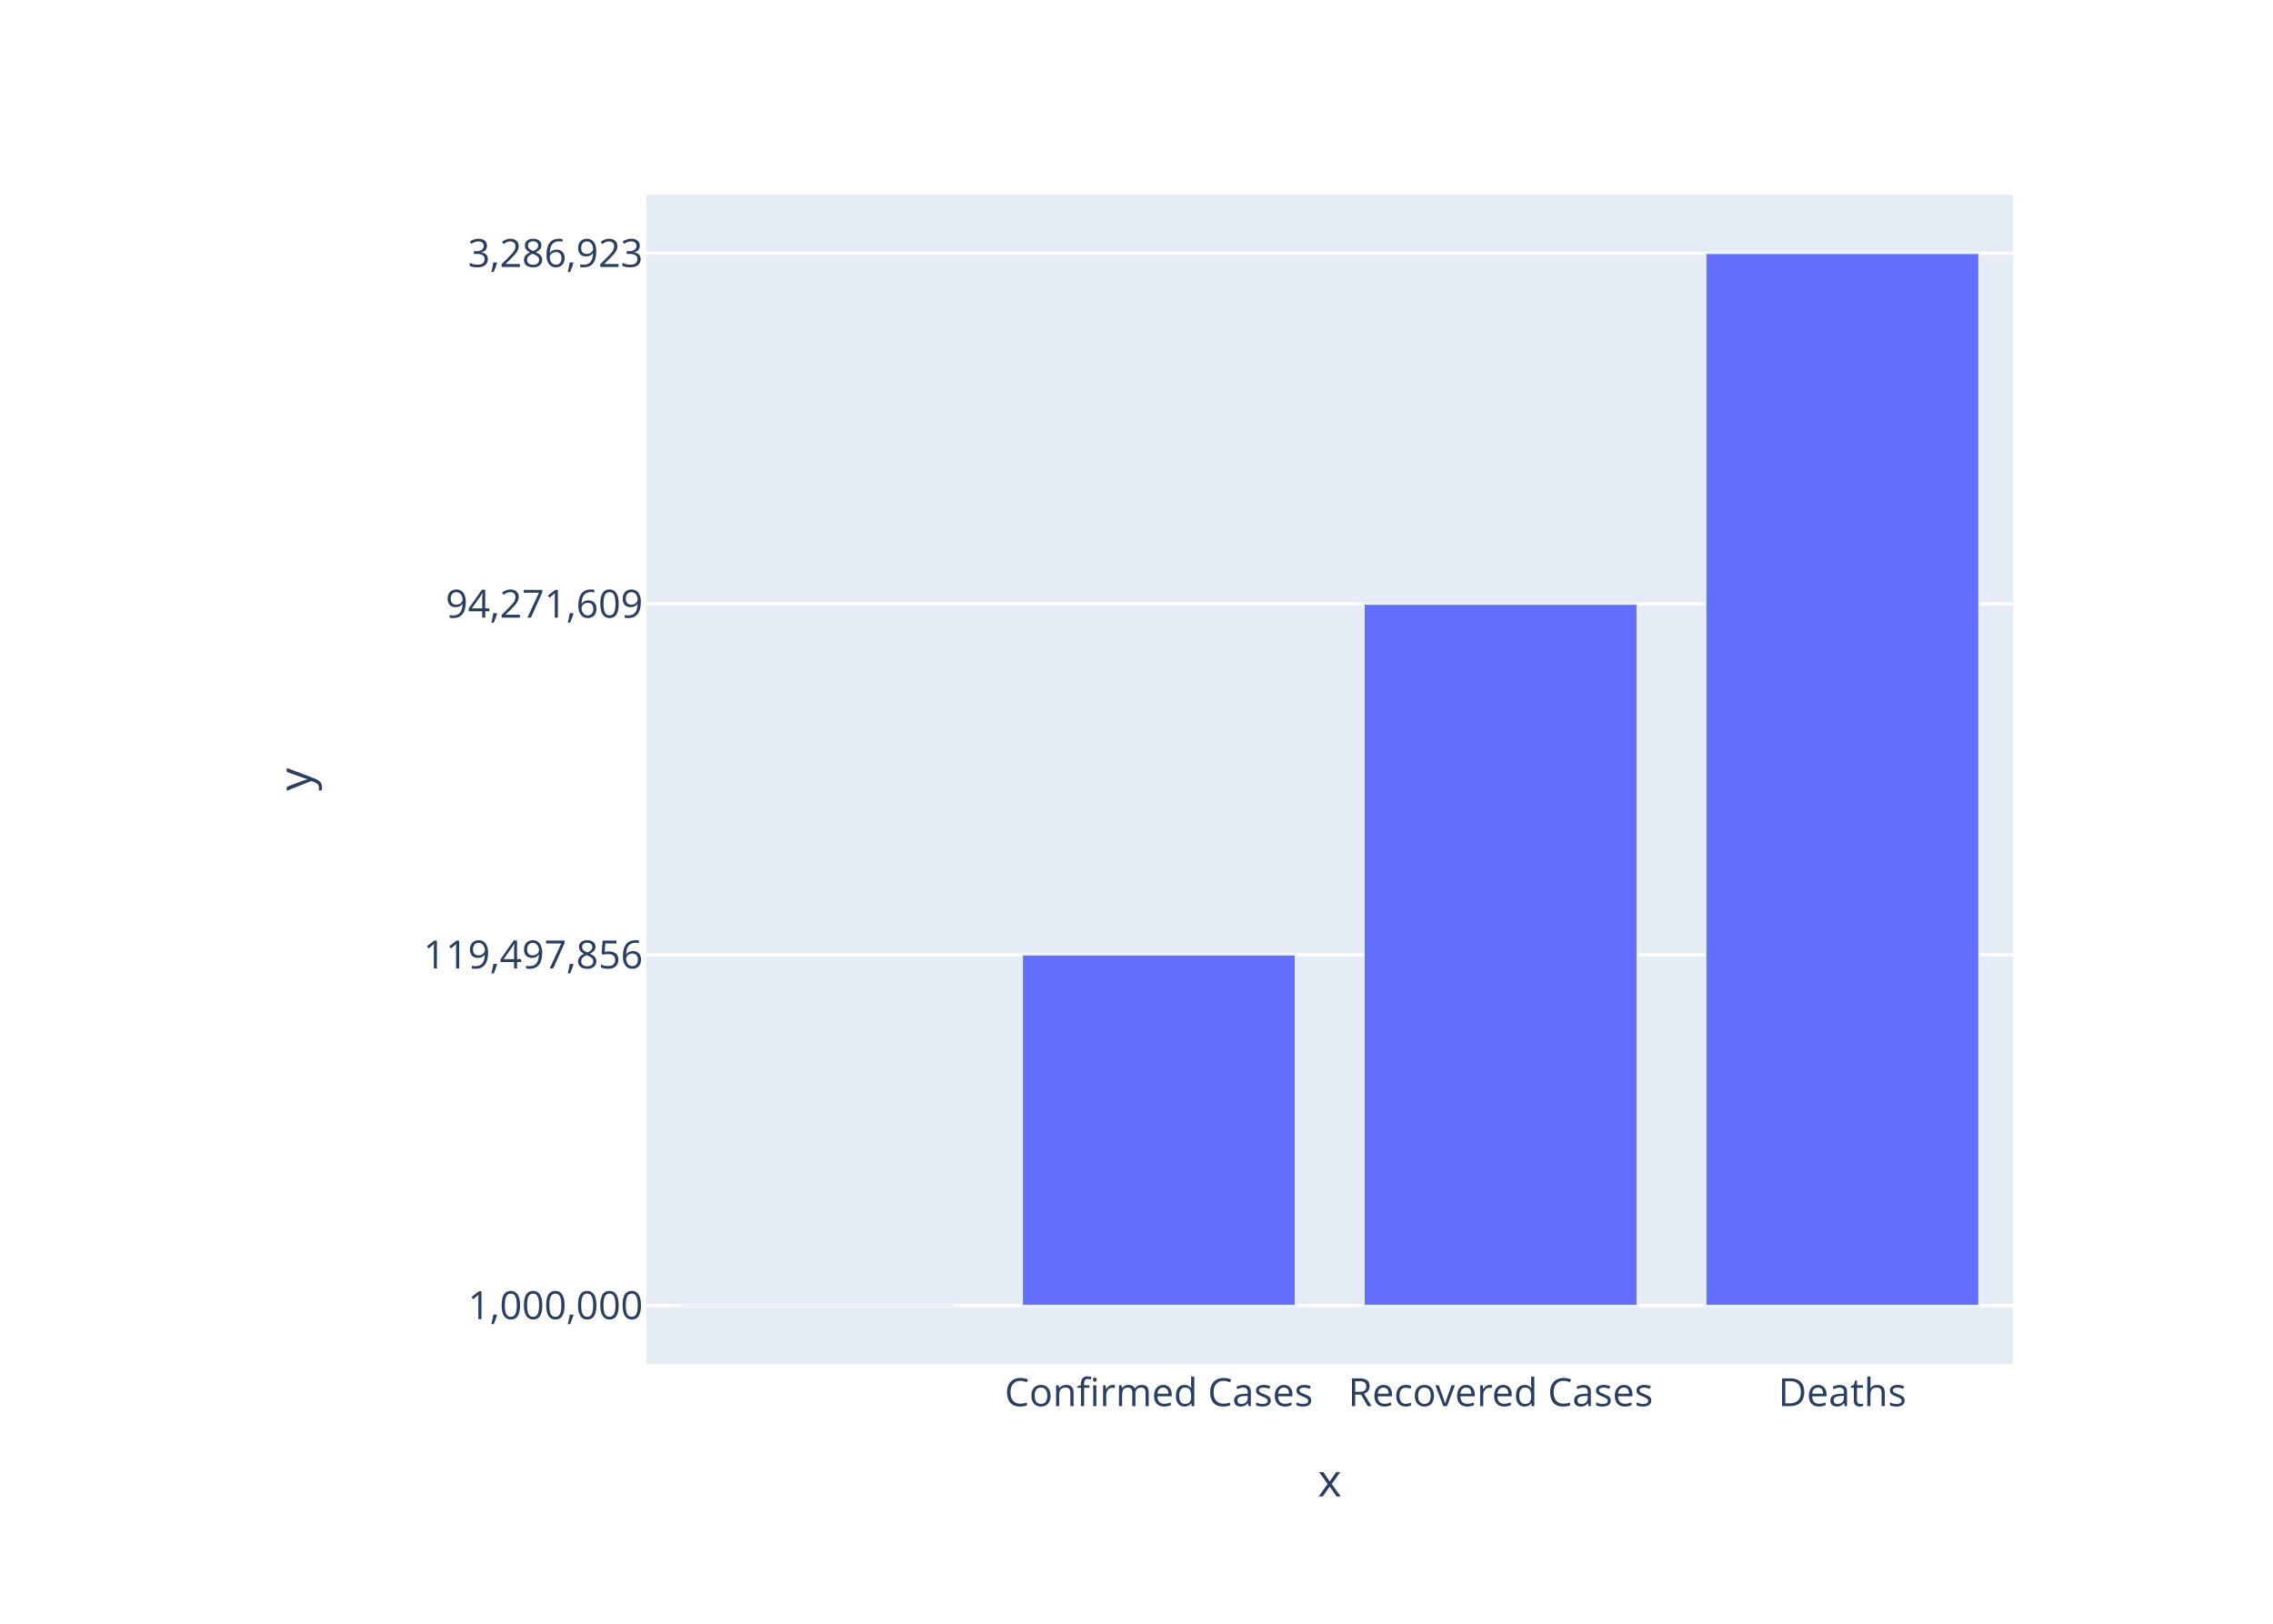
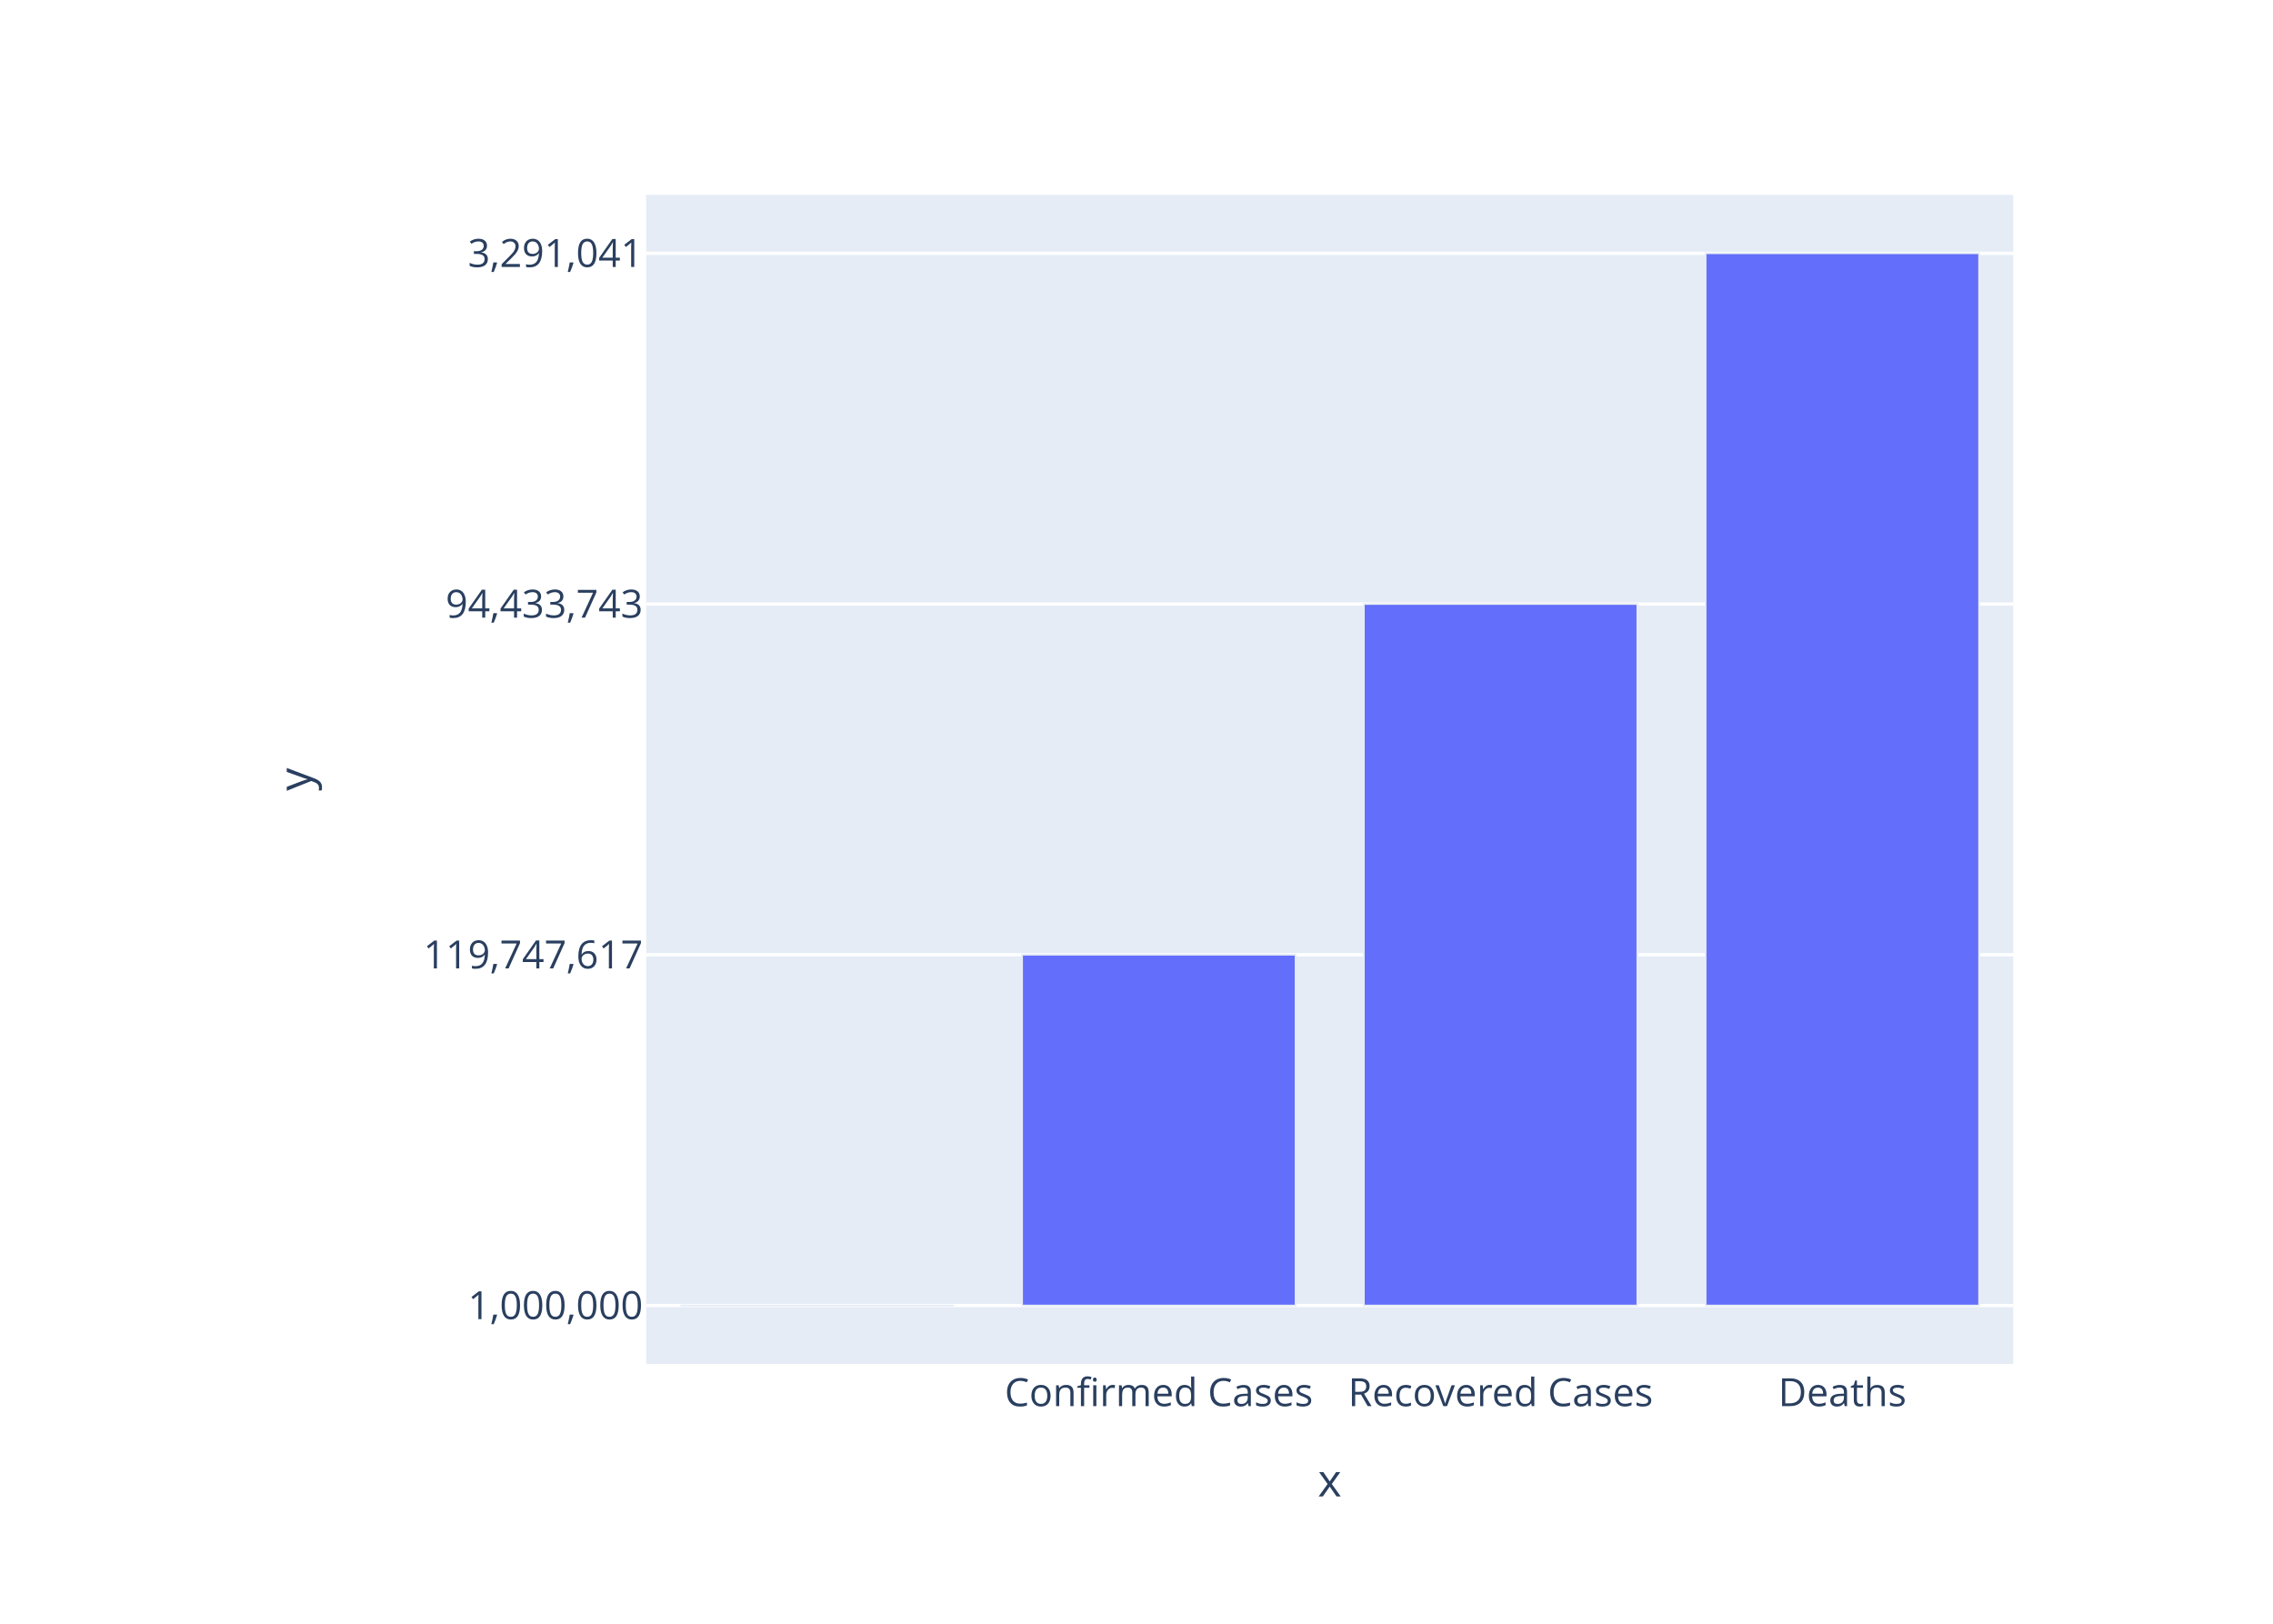
<svg xmlns="http://www.w3.org/2000/svg" class="main-svg" width="700" height="500" style="" viewBox="0 0 700 500">
  <rect x="0" y="0" width="700" height="500" style="fill: rgb(255, 255, 255); fill-opacity: 1;" />
-   <defs id="defs-e987d5">
+   <defs id="defs-21236c">
    <g class="clips">
-       <clipPath id="clipe987d5xyplot" class="plotclip">
+       <clipPath id="clip21236cxyplot" class="plotclip">
        <rect width="421" height="360" />
      </clipPath>
-       <clipPath class="axesclip" id="clipe987d5x">
+       <clipPath class="axesclip" id="clip21236cx">
        <rect x="199" y="0" width="421" height="500" />
      </clipPath>
-       <clipPath class="axesclip" id="clipe987d5y">
+       <clipPath class="axesclip" id="clip21236cy">
        <rect x="0" y="60" width="700" height="360" />
      </clipPath>
-       <clipPath class="axesclip" id="clipe987d5xy">
+       <clipPath class="axesclip" id="clip21236cxy">
        <rect x="199" y="60" width="421" height="360" />
      </clipPath>
    </g>
    <g class="gradients" />
  </defs>
  <g class="bglayer">
    <rect class="bg" x="199" y="60" width="421" height="360" style="fill: rgb(229, 236, 246); fill-opacity: 1; stroke-width: 0;" />
  </g>
  <g class="layer-below">
    <g class="imagelayer" />
    <g class="shapelayer" />
  </g>
  <g class="cartesianlayer">
    <g class="subplot xy">
      <g class="layer-subplot">
        <g class="shapelayer" />
        <g class="imagelayer" />
      </g>
      <g class="gridlayer">
        <g class="x" />
        <g class="y">
          <path class="ygrid crisp" transform="translate(0,402)" d="M199,0h421" style="stroke: rgb(255, 255, 255); stroke-opacity: 1; stroke-width: 1px;" />
          <path class="ygrid crisp" transform="translate(0,294)" d="M199,0h421" style="stroke: rgb(255, 255, 255); stroke-opacity: 1; stroke-width: 1px;" />
          <path class="ygrid crisp" transform="translate(0,186)" d="M199,0h421" style="stroke: rgb(255, 255, 255); stroke-opacity: 1; stroke-width: 1px;" />
          <path class="ygrid crisp" transform="translate(0,78)" d="M199,0h421" style="stroke: rgb(255, 255, 255); stroke-opacity: 1; stroke-width: 1px;" />
        </g>
      </g>
      <g class="zerolinelayer" />
      <path class="xlines-below" />
      <path class="ylines-below" />
      <g class="overlines-below" />
      <g class="xaxislayer-below" />
      <g class="yaxislayer-below" />
      <g class="overaxes-below" />
-       <g class="plot" transform="translate(199,60)" clip-path="url('#clipe987d5xyplot')">
+       <g class="plot" transform="translate(199,60)" clip-path="url('#clip21236cxyplot')">
        <g class="barlayer mlayer">
          <g class="trace bars" style="opacity: 1;">
            <g class="points">
              <g class="point">
                <path d="M10.52,342V342H94.73V342Z" style="vector-effect: non-scaling-stroke; opacity: 1; stroke-width: 0.5px; fill: rgb(99, 110, 250); fill-opacity: 1; stroke: rgb(229, 236, 246); stroke-opacity: 1;" />
              </g>
              <g class="point">
                <path d="M115.78,342V234H199.98V342Z" style="vector-effect: non-scaling-stroke; opacity: 1; stroke-width: 0.5px; fill: rgb(99, 110, 250); fill-opacity: 1; stroke: rgb(229, 236, 246); stroke-opacity: 1;" />
              </g>
              <g class="point">
                <path d="M221.03,342V126H305.23V342Z" style="vector-effect: non-scaling-stroke; opacity: 1; stroke-width: 0.5px; fill: rgb(99, 110, 250); fill-opacity: 1; stroke: rgb(229, 236, 246); stroke-opacity: 1;" />
              </g>
              <g class="point">
                <path d="M326.28,342V18H410.48V342Z" style="vector-effect: non-scaling-stroke; opacity: 1; stroke-width: 0.5px; fill: rgb(99, 110, 250); fill-opacity: 1; stroke: rgb(229, 236, 246); stroke-opacity: 1;" />
              </g>
            </g>
          </g>
        </g>
      </g>
      <g class="overplot" />
      <path class="xlines-above crisp" d="M0,0" style="fill: none;" />
      <path class="ylines-above crisp" d="M0,0" style="fill: none;" />
      <g class="overlines-above" />
      <g class="xaxislayer-above">
        <g class="xtick">
          <text text-anchor="middle" x="0" y="433" transform="translate(251.63,0)" style="font-family: 'Open Sans', verdana, arial, sans-serif; font-size: 12px; fill: rgb(42, 63, 95); fill-opacity: 1; white-space: pre;" />
        </g>
        <g class="xtick">
          <text text-anchor="middle" x="0" y="433" transform="translate(356.88,0)" style="font-family: 'Open Sans', verdana, arial, sans-serif; font-size: 12px; fill: rgb(42, 63, 95); fill-opacity: 1; white-space: pre;">Confirmed Cases</text>
        </g>
        <g class="xtick">
          <text text-anchor="middle" x="0" y="433" transform="translate(462.13,0)" style="font-family: 'Open Sans', verdana, arial, sans-serif; font-size: 12px; fill: rgb(42, 63, 95); fill-opacity: 1; white-space: pre;">Recovered Cases</text>
        </g>
        <g class="xtick">
          <text text-anchor="middle" x="0" y="433" transform="translate(567.38,0)" style="font-family: 'Open Sans', verdana, arial, sans-serif; font-size: 12px; fill: rgb(42, 63, 95); fill-opacity: 1; white-space: pre;">Deaths</text>
        </g>
      </g>
      <g class="yaxislayer-above">
        <g class="ytick">
          <text text-anchor="end" x="198" y="4.2" transform="translate(0,402)" style="font-family: 'Open Sans', verdana, arial, sans-serif; font-size: 12px; fill: rgb(42, 63, 95); fill-opacity: 1; white-space: pre;">1,000,000</text>
        </g>
        <g class="ytick">
-           <text text-anchor="end" x="198" y="4.2" transform="translate(0,294)" style="font-family: 'Open Sans', verdana, arial, sans-serif; font-size: 12px; fill: rgb(42, 63, 95); fill-opacity: 1; white-space: pre;">119,497,856</text>
+           <text text-anchor="end" x="198" y="4.2" transform="translate(0,294)" style="font-family: 'Open Sans', verdana, arial, sans-serif; font-size: 12px; fill: rgb(42, 63, 95); fill-opacity: 1; white-space: pre;">119,747,617</text>
        </g>
        <g class="ytick">
-           <text text-anchor="end" x="198" y="4.2" transform="translate(0,186)" style="font-family: 'Open Sans', verdana, arial, sans-serif; font-size: 12px; fill: rgb(42, 63, 95); fill-opacity: 1; white-space: pre;">94,271,609</text>
+           <text text-anchor="end" x="198" y="4.2" transform="translate(0,186)" style="font-family: 'Open Sans', verdana, arial, sans-serif; font-size: 12px; fill: rgb(42, 63, 95); fill-opacity: 1; white-space: pre;">94,433,743</text>
        </g>
        <g class="ytick">
-           <text text-anchor="end" x="198" y="4.2" transform="translate(0,78)" style="font-family: 'Open Sans', verdana, arial, sans-serif; font-size: 12px; fill: rgb(42, 63, 95); fill-opacity: 1; white-space: pre;">3,286,923</text>
+           <text text-anchor="end" x="198" y="4.2" transform="translate(0,78)" style="font-family: 'Open Sans', verdana, arial, sans-serif; font-size: 12px; fill: rgb(42, 63, 95); fill-opacity: 1; white-space: pre;">3,291,041</text>
        </g>
      </g>
      <g class="overaxes-above" />
    </g>
  </g>
  <g class="polarlayer" />
  <g class="ternarylayer" />
  <g class="geolayer" />
  <g class="funnelarealayer" />
  <g class="pielayer" />
  <g class="treemaplayer" />
  <g class="sunburstlayer" />
  <g class="glimages" />
-   <defs id="topdefs-e987d5">
+   <defs id="topdefs-21236c">
    <g class="clips" />
  </defs>
  <g class="layer-above">
    <g class="imagelayer" />
    <g class="shapelayer" />
  </g>
  <g class="infolayer">
    <g class="g-gtitle" />
    <g class="g-xtitle">
      <text class="xtitle" x="409.5" y="460.8" text-anchor="middle" style="font-family: 'Open Sans', verdana, arial, sans-serif; font-size: 14px; fill: rgb(42, 63, 95); opacity: 1; font-weight: normal; white-space: pre;">x</text>
    </g>
    <g class="g-ytitle">
      <text class="ytitle" transform="rotate(-90,95.80938,240)" x="95.809" y="240" text-anchor="middle" style="font-family: 'Open Sans', verdana, arial, sans-serif; font-size: 14px; fill: rgb(42, 63, 95); opacity: 1; font-weight: normal; white-space: pre;">y</text>
    </g>
  </g>
</svg>
